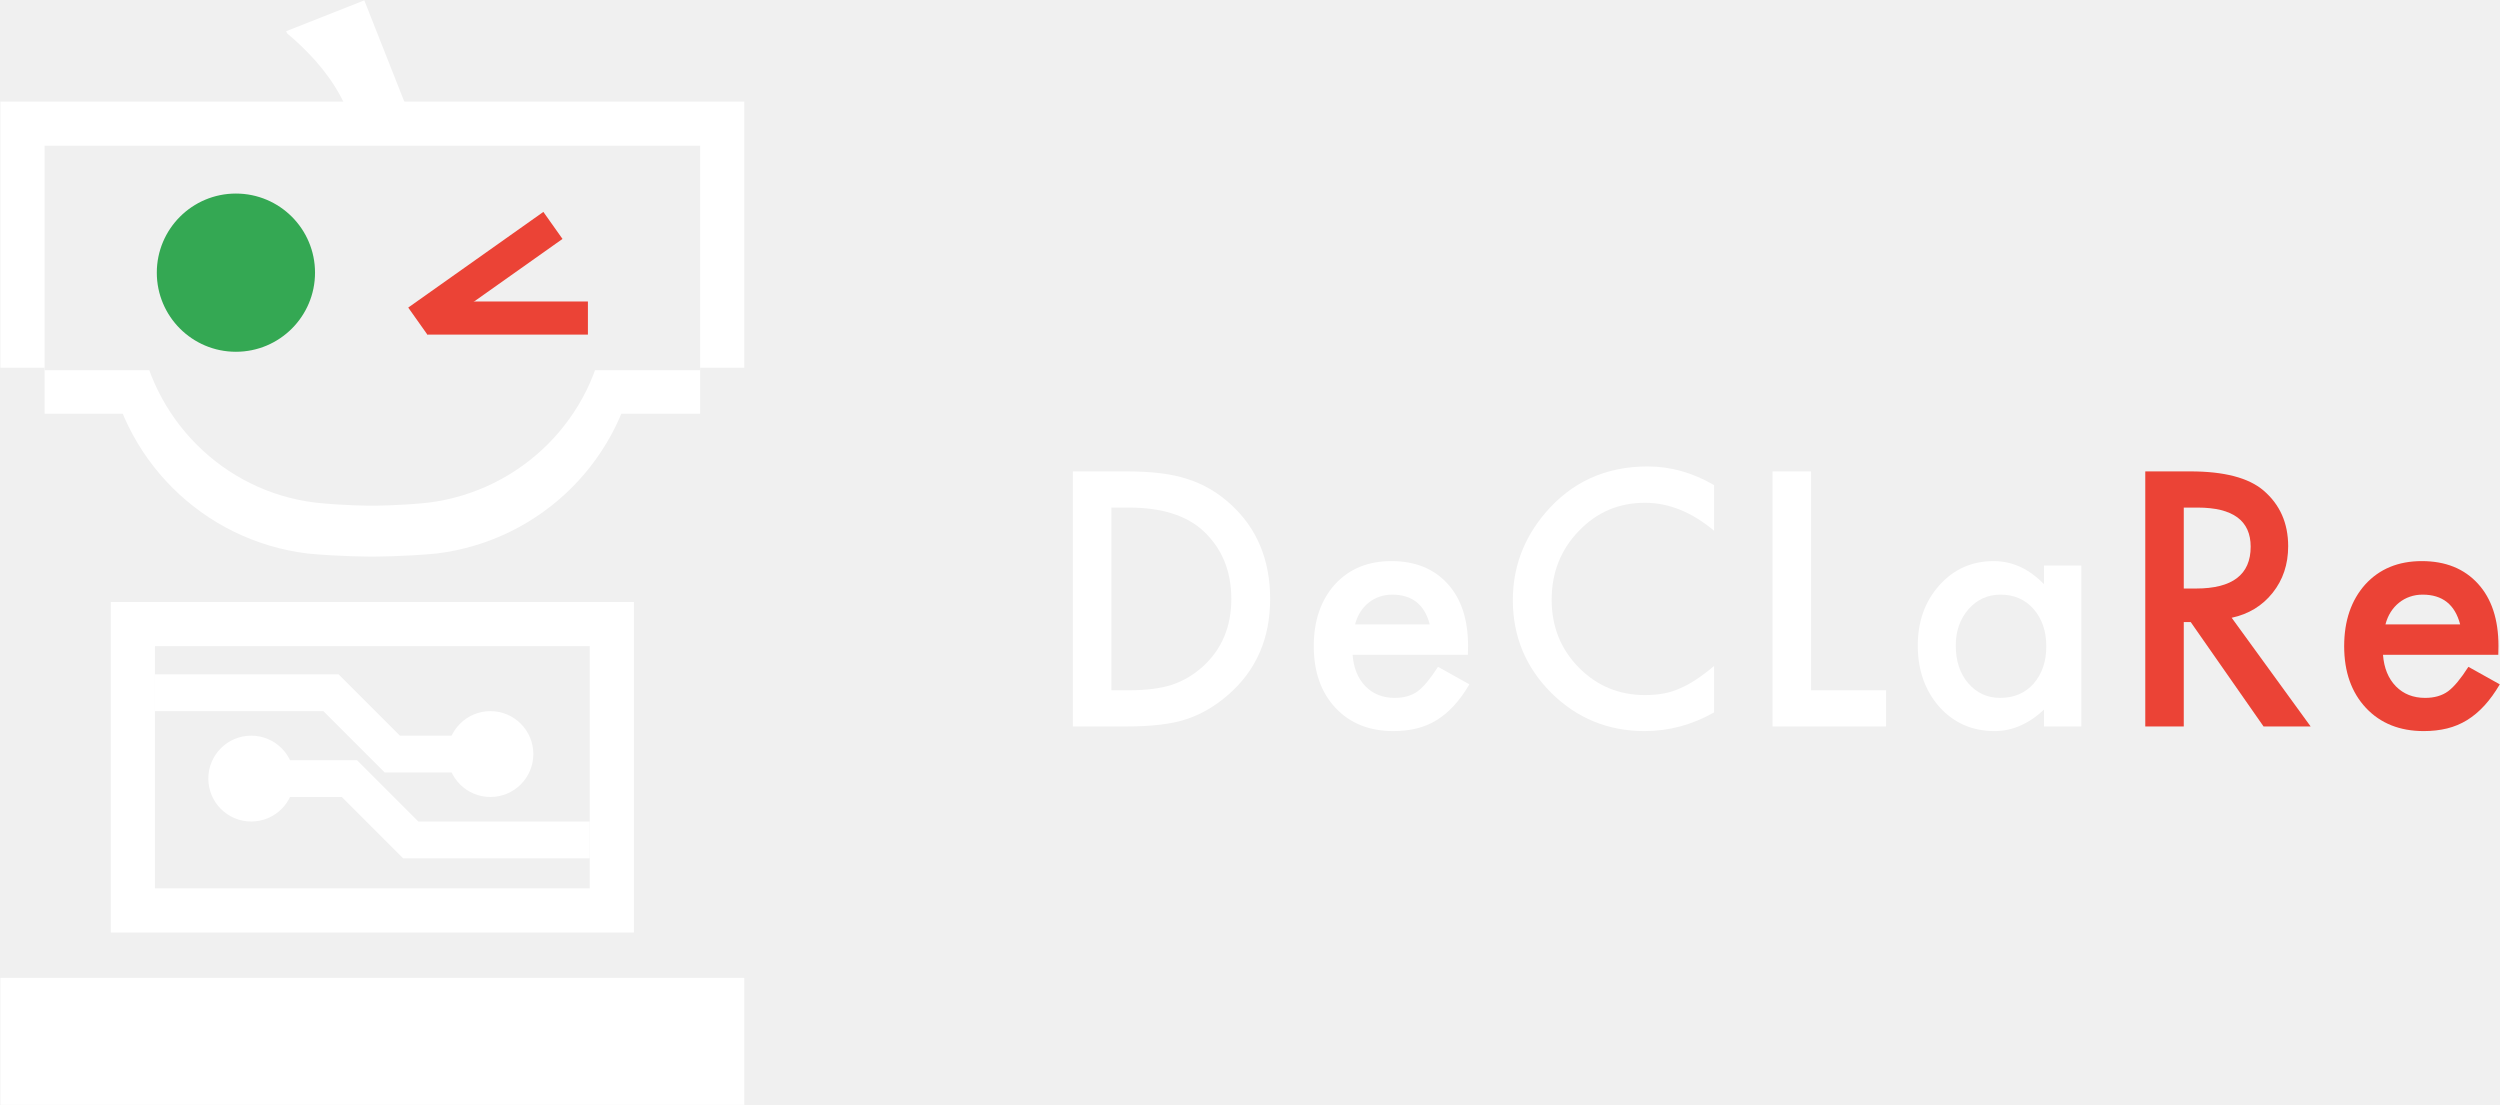
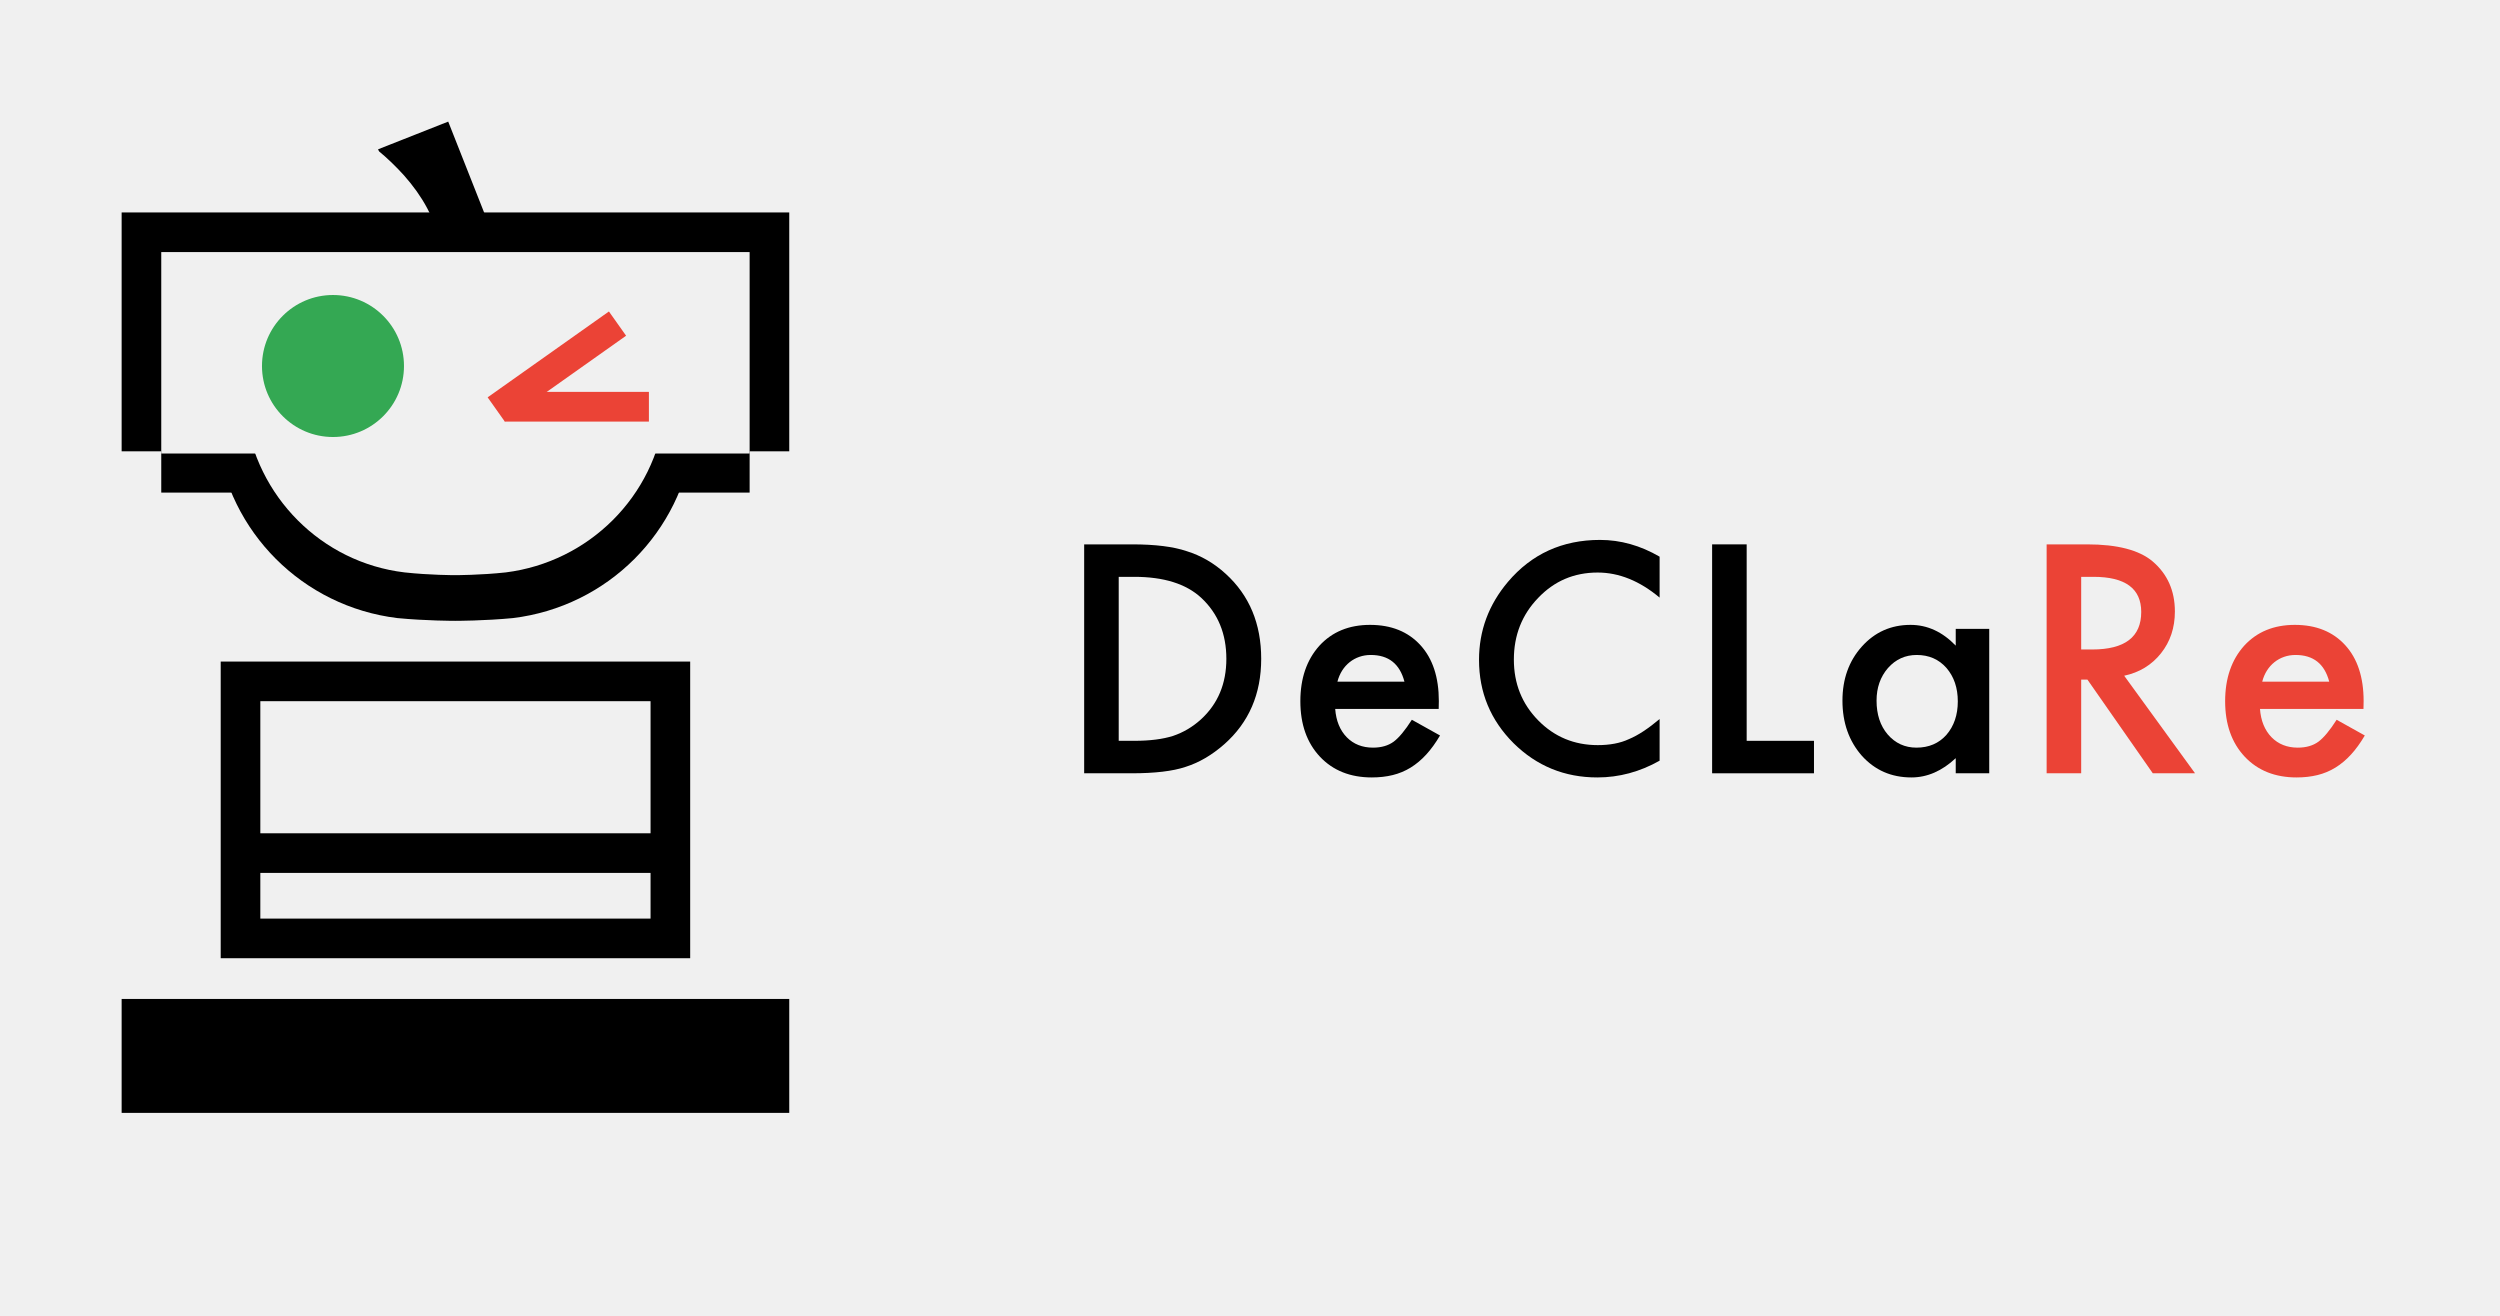
- <svg xmlns="http://www.w3.org/2000/svg" xmlns:xlink="http://www.w3.org/1999/xlink" viewBox="34.030 8.037 407.669 180.159" xml:space="preserve" role="img" aria-labelledby="title desc">
+ <svg xmlns="http://www.w3.org/2000/svg" xmlns:xlink="http://www.w3.org/1999/xlink" viewBox="12 -14 454.227 239" xml:space="preserve" role="img" aria-labelledby="title desc">
  <style type="text/css">
  /* DeCLaRe identity: wordmark purple #7C3AED; green eye
     #34A853; red angular eye #EB4336. */
  /* Classic robot: one themeable silhouette (currentColor) with interior detail
     carved out via #robot-knockout. */
+   /* Premium line-art robot: chamfered panels in wordmark purple, faint fill,
+      green/red eyes kept as the accent. */
+   .r-panel { fill: #7C3AED; fill-opacity: .10; stroke: #7C3AED; stroke-width: 6; stroke-linejoin: miter; stroke-linecap: butt; }
+   .r-line { fill: none; stroke: #7C3AED; stroke-width: 6; stroke-linecap: butt; stroke-linejoin: miter; }
+   .r-node { fill: #7C3AED; }
+   .thread { fill: none; stroke: #A78BFA; stroke-width: 5; stroke-linecap: butt; }
  .theme { fill: currentColor; font-family: Arial, Helvetica, sans-serif; font-size: 25px; font-weight: 500; letter-spacing: .2px; }
+   /* Octagon style: lightweight monoline letters, bevel-cut (octagonal) corners,
+      vertical gradient, and subtle "fused-lego" seams. */
+   .octa { fill: none; stroke: url(#wm-grad); stroke-width: 14; stroke-linejoin: bevel; stroke-linecap: butt; }
+   .octa-seam { fill: none; stroke: #4D18B8; stroke-width: 2; stroke-linecap: butt; opacity: .42; }

</style>
  <defs>
    <clipPath id="robot-antenna-clip">
      <rect x="71.5" y="8.7" width="21.5" height="24.2" />
    </clipPath>
    <mask id="robot-knockout" maskUnits="userSpaceOnUse" x="0" y="0" width="200" height="200">
      <rect x="133.6" y="63.7" width="14.6" height="11.8" fill="#fff" />
      <path fill="#fff" d="M94.7,11.2c0.2,0,5.3,0,10.5,0.5c17.2,2.1,30.7,15.6,32.8,32.8c0.5,5.2,0.5,10.3,0.5,10.5c0,0.2,0,5.3-0.5,10.5c-2.1,17.2-15.6,30.7-32.8,32.8c-5.2,0.5-10.3,0.5-10.5,0.5c-0.2,0-5.3,0-10.5-0.5c-17.2-2.1-30.7-15.6-32.8-32.8c-0.5-5.2-0.5-10.3-0.5-10.5c0-0.2,0-5.3,0.5-10.5c2.1-17.2,15.6-30.7,32.8-32.8C89.4,11.2,94.5,11.2,94.7,11.2z" />
      <path fill="#000" d="M94.7,13.3c0.2,0,4.6,0,9.2,0.5c15.1,1.8,27,13.8,28.9,28.9c0.5,4.6,0.5,9.1,0.5,9.2s0,4.6-0.5,9.2c-1.8,15.1-13.8,27-28.9,28.9c-4.6,0.5-9.1,0.5-9.2,0.5c-0.2,0-4.6,0-9.2-0.5c-15.1-1.8-27-13.8-28.9-28.9c-0.5-4.6-0.5-9.1-0.5-9.2s0-4.6,0.5-9.2c1.8-15.1,13.8-27,28.9-28.9C90.1,13.3,94.6,13.3,94.7,13.3z" />
      <rect x="43.7" y="1" width="102" height="66.2" fill="#000" />
      <rect x="41.3" y="63.7" width="14.6" height="11.8" fill="#fff" />
      <rect x="34.1" y="167.5" width="121.3" height="20.7" fill="#fff" />
      <rect x="52.1" y="106.2" width="85.3" height="53.9" fill="#fff" />
-       <rect x="59.3" y="113.4" width="70.9" height="39.5" fill="#000" />
+       <rect x="59.3" y="113.4" width="70.9" height="24" fill="#000" />
+       <rect x="59.3" y="144.6" width="70.9" height="8.3" fill="#000" />
      <rect x="84" y="9.9" width="13.7" height="20.7" transform="matrix(0.9301 -0.3673 0.3673 0.9301 -1.0708 34.7719)" fill="#fff" />
      <path clip-path="url(#robot-antenna-clip)" fill="none" stroke="#000" stroke-width="6" d="M73.9,12.4c3.4,1.8,6.5,4.4,9.3,7.5c2.9,3.3,5.3,7.2,5.8,11.7" />
      <rect x="34.1" y="24.6" width="121.3" height="43.4" fill="#fff" />
      <rect x="41.3" y="31.8" width="106.9" height="36.6" fill="#000" />
-       <g stroke="#fff" stroke-width="6" stroke-linecap="butt" stroke-linejoin="miter" fill="none">
-         <path d="M59.3 121H88l10 10h16" />
-         <path d="M130.2 145H101l-10-10H75" />
-       </g>
-       <circle cx="114" cy="131" r="7" fill="#fff" />
-       <circle cx="75" cy="135" r="7" fill="#fff" />
    </mask>
    <g id="robot-master">
      <rect x="0" y="0" width="200" height="200" fill="currentColor" mask="url(#robot-knockout)" />
      <circle cx="72.5" cy="52.5" r="12.9" fill="#34A853" />
      <g fill="#EB4336">
        <rect x="103.72" y="57.2" width="26.18" height="5.4" />
        <rect x="0" y="-5.4" width="27" height="5.4" transform="translate(103.72 62.6) rotate(-35.3)" />
      </g>
+     </g>
+     <g id="robot-premium">
+       <path class="r-node" d="M90 35L100 35L88 14L76 11Q82 25 90 35Z" />
+       <path class="r-panel" d="M52 36H148L159 47V93L148 104H52L41 93V47Z" />
+       <circle cx="78" cy="62" r="11" fill="#34A853" />
+       <path d="M134 55L116 63L134 71" fill="none" stroke="#EB4336" stroke-width="6.5" stroke-linecap="butt" stroke-linejoin="miter" />
+       <path class="r-line" d="M84 86Q100 97 116 86" />
+       <path class="r-panel" d="M70 124H130L141 135V167L130 178H70L59 167V135Z" />
+       <path class="r-line" d="M64 151H136" />
+       <rect class="r-node" x="54" y="186" width="92" height="9" />
    </g>
    <g id="wordmark-master">
      <g id="wordmark-shapes" fill="currentColor">
        <path transform="translate(0.00 100) scale(0.06414 -0.06414)" d="M185 0V1544H509Q742 1544 877 1498Q1022 1453 1140 1345Q1379 1127 1379 772Q1379 416 1130 196Q1005 86 868 43Q740 0 505 0ZM418 219H523Q680 219 784 252Q888 287 972 363Q1144 520 1144 772Q1144 1026 974 1184Q821 1325 523 1325H418Z" />
        <path transform="translate(99.23 100) scale(0.06414 -0.06414)" d="M1029 434H331Q340 314 409 243Q478 173 586 173Q670 173 725 213Q779 253 848 361L1038 255Q994 180 945.0 126.5Q896 73 840.0 38.5Q784 4 719.0 -12.0Q654 -28 578 -28Q360 -28 228 112Q96 253 96 486Q96 717 224 860Q353 1001 566 1001Q781 1001 906 864Q1030 728 1030 487ZM798 618Q751 798 571 798Q530 798 494.0 785.5Q458 773 428.5 749.5Q399 726 378.0 693.0Q357 660 346 618Z" />
        <path transform="translate(175.75 100) scale(0.06414 -0.06414)" d="M1326 1461V1185Q1124 1354 908 1354Q670 1354 507 1183Q343 1013 343 767Q343 524 507.0 357.0Q671 190 909 190Q1032 190 1118 230Q1166 250 1217.5 284.0Q1269 318 1326 366V85Q1126 -28 906 -28Q575 -28 341 203Q108 436 108 765Q108 1060 303 1291Q543 1574 924 1574Q1132 1574 1326 1461Z" />
        <path transform="translate(271.65 100) scale(0.06414 -0.06414)" d="M418 1544V219H872V0H185V1544Z" />
        <path transform="translate(333.74 100) scale(0.06414 -0.06414)" d="M860 974H1086V0H860V102Q721 -28 561 -28Q359 -28 227 118Q96 267 96 490Q96 709 227.0 855.0Q358 1001 555 1001Q725 1001 860 861ZM326 490Q326 350 401 262Q478 173 595 173Q720 173 797 259Q874 348 874 485Q874 622 797 711Q720 798 597 798Q481 798 403 710Q326 621 326 490Z" />
        <path fill="#EB4336" transform="translate(416.36 100) scale(0.06414 -0.06414)" d="M708 658 1186 0H901L460 632H418V0H185V1544H458Q764 1544 900 1429Q1050 1301 1050 1091Q1050 927 956.0 809.0Q862 691 708 658ZM418 835H492Q823 835 823 1088Q823 1325 501 1325H418Z" />
        <path fill="#EB4336" transform="translate(499.29 100) scale(0.06414 -0.06414)" d="M1029 434H331Q340 314 409 243Q478 173 586 173Q670 173 725 213Q779 253 848 361L1038 255Q994 180 945.0 126.5Q896 73 840.0 38.5Q784 4 719.0 -12.0Q654 -28 578 -28Q360 -28 228 112Q96 253 96 486Q96 717 224 860Q353 1001 566 1001Q781 1001 906 864Q1030 728 1030 487ZM798 618Q751 798 571 798Q530 798 494.0 785.5Q458 773 428.5 749.5Q399 726 378.0 693.0Q357 660 346 618Z" />
      </g>
    </g>
  </defs>
-   <g id="robot" style="color:#FFFFFF">
+   <g id="robot" style="color:#000000">
    <use xlink:href="#robot-master" />
  </g>
-   <g id="wordmark" style="color:#FFFFFF" transform="translate(204 84.5) scale(0.42)">
+   <g id="wordmark" style="color:#000000" transform="translate(204 84.5) scale(0.42)">
    <use xlink:href="#wordmark-master" />
  </g>
</svg>
